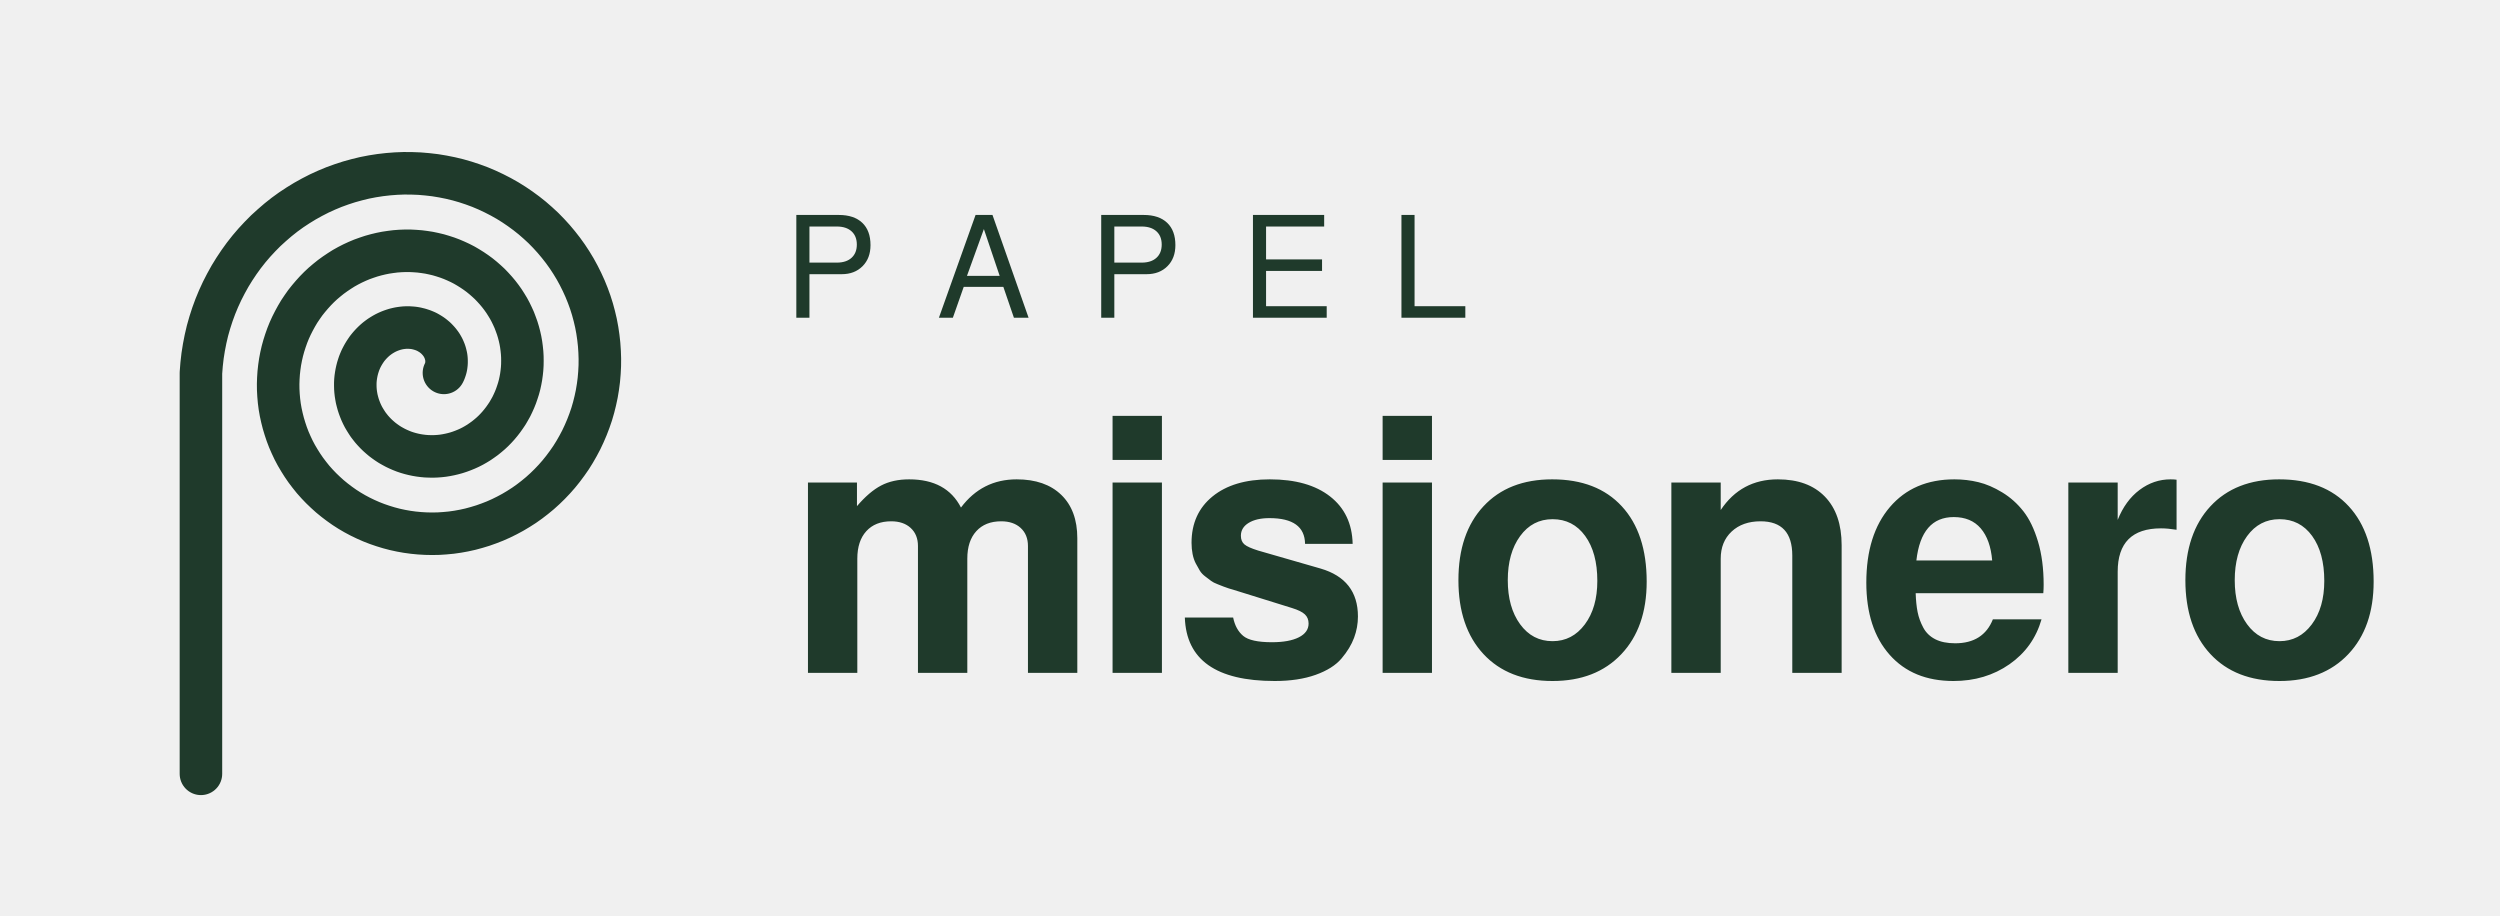
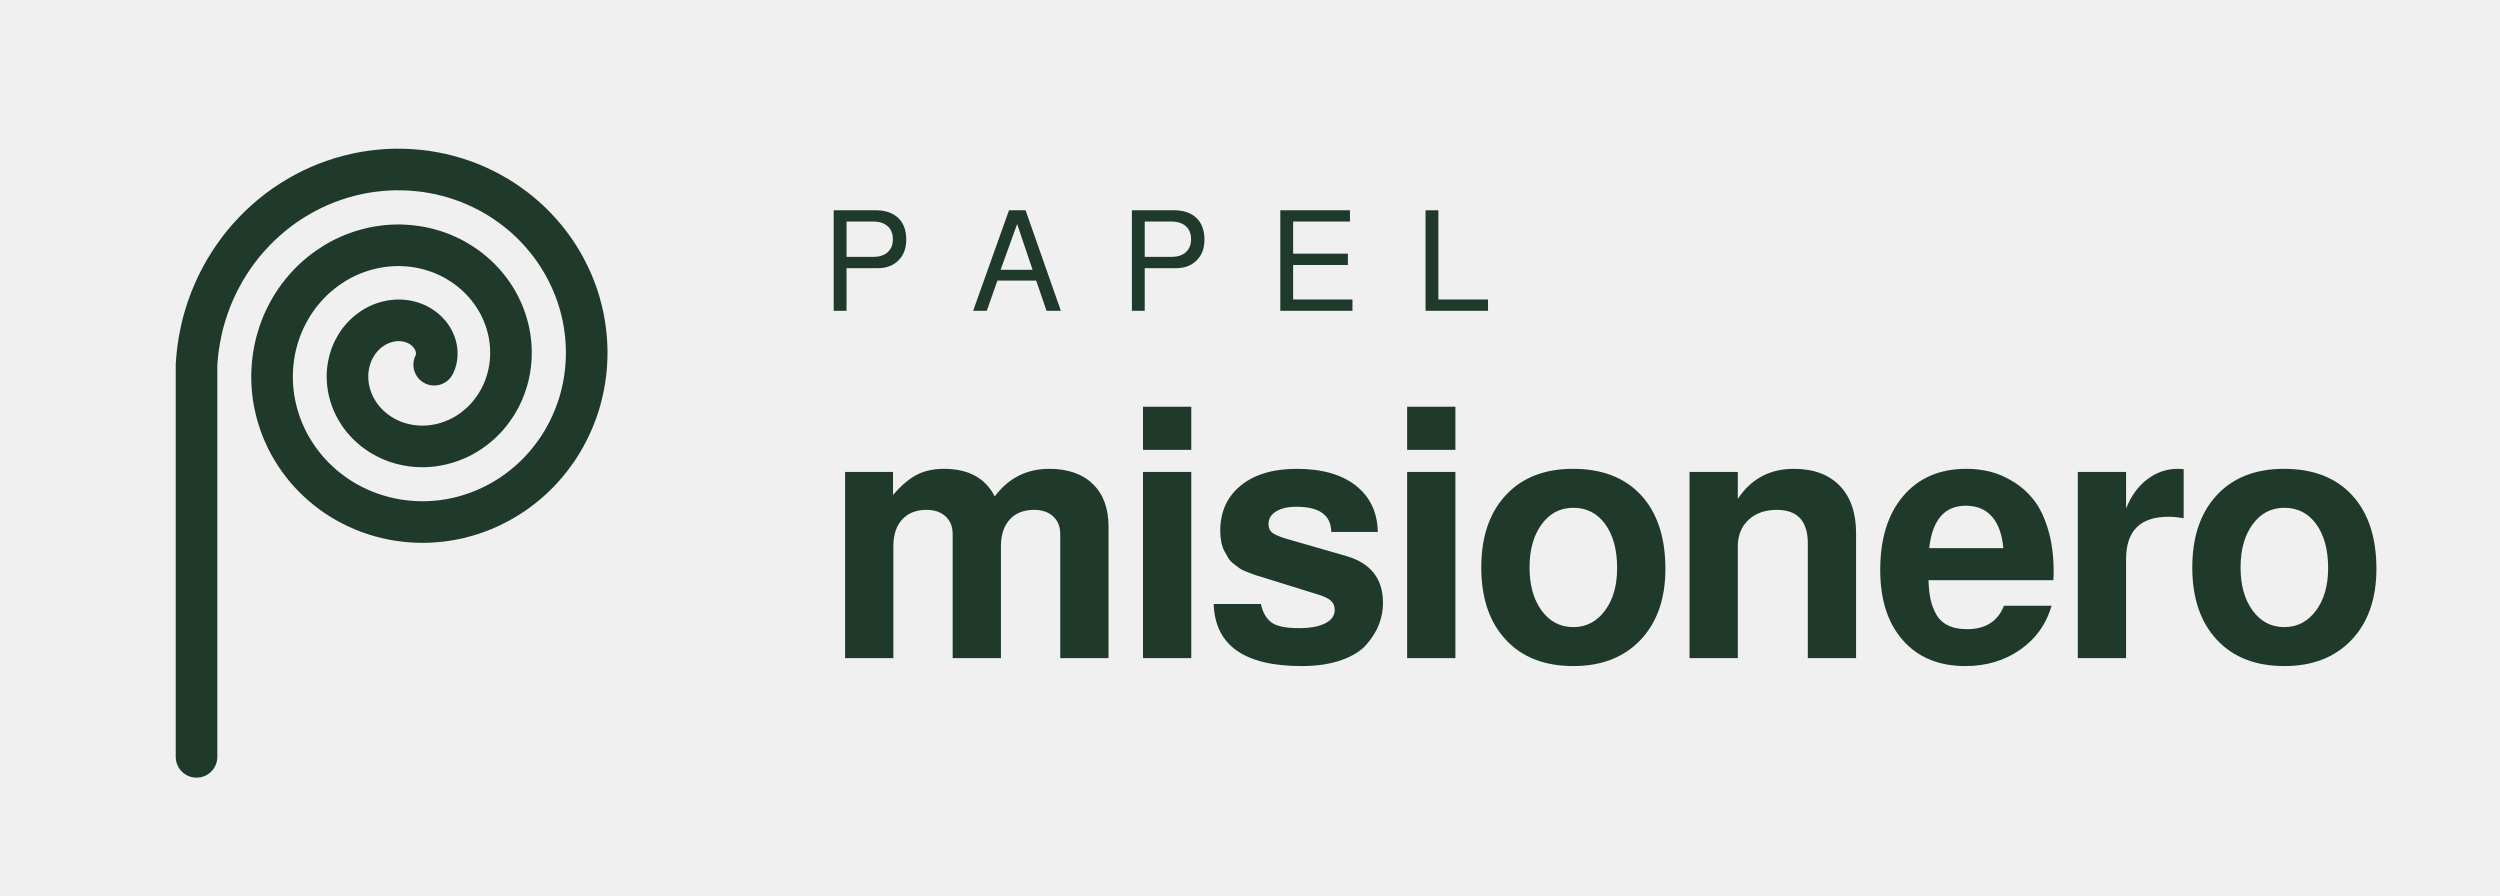
- <svg xmlns="http://www.w3.org/2000/svg" viewBox="0 0 535 196" width="535" height="196">
+ <svg xmlns="http://www.w3.org/2000/svg" viewBox="0 0 547 196" width="547" height="196">
  <g transform="translate(4 20) scale(1.3)">
    <mask id="iN11F3A2B" maskUnits="userSpaceOnUse" x="0" y="0" width="120" height="120">
      <g fill="#fff" stroke="#fff">
        <path d="M70.00 46.00 L70.08 45.84 L70.15 45.67 L70.21 45.50 L70.27 45.32 L70.32 45.14 L70.36 44.95 L70.39 44.76 L70.41 44.57 L70.43 44.37 L70.43 44.16 L70.43 43.96 L70.42 43.75 L70.40 43.54 L70.37 43.32 L70.32 43.11 L70.27 42.90 L70.21 42.68 L70.14 42.47 L70.05 42.25 L69.96 42.04 L69.86 41.83 L69.74 41.62 L69.62 41.41 L69.48 41.21 L69.33 41.01 L69.18 40.82 L69.01 40.63 L68.83 40.44 L68.65 40.26 L68.45 40.09 L68.24 39.92 L68.03 39.76 L67.80 39.61 L67.57 39.47 L67.33 39.33 L67.08 39.20 L66.82 39.09 L66.55 38.98 L66.28 38.89 L66.00 38.80 L65.71 38.73 L65.42 38.66 L65.13 38.61 L64.82 38.57 L64.52 38.55 L64.21 38.53 L63.89 38.53 L63.58 38.54 L63.26 38.57 L62.94 38.61 L62.62 38.66 L62.30 38.73 L61.97 38.81 L61.65 38.91 L61.33 39.02 L61.02 39.14 L60.70 39.28 L60.39 39.43 L60.08 39.60 L59.78 39.78 L59.48 39.97 L59.19 40.18 L58.90 40.40 L58.62 40.64 L58.35 40.89 L58.09 41.15 L57.83 41.43 L57.59 41.71 L57.35 42.01 L57.13 42.33 L56.92 42.65 L56.72 42.98 L56.53 43.33 L56.35 43.68 L56.19 44.05 L56.04 44.42 L55.91 44.81 L55.79 45.20 L55.69 45.59 L55.60 46.00 L55.53 46.41 L55.47 46.83 L55.43 47.25 L55.41 47.68 L55.41 48.11 L55.42 48.54 L55.45 48.97 L55.50 49.41 L55.57 49.85 L55.65 50.29 L55.76 50.72 L55.88 51.16 L56.02 51.59 L56.18 52.02 L56.35 52.44 L56.55 52.87 L56.76 53.28 L57.00 53.69 L57.25 54.09 L57.51 54.49 L57.80 54.87 L58.10 55.25 L58.42 55.61 L58.76 55.97 L59.11 56.31 L59.48 56.64 L59.86 56.96 L60.26 57.26 L60.67 57.55 L61.10 57.83 L61.54 58.08 L62.00 58.33 L62.46 58.55 L62.94 58.76 L63.42 58.95 L63.92 59.12 L64.43 59.27 L64.95 59.40 L65.47 59.51 L66.00 59.60 L66.54 59.67 L67.08 59.72 L67.63 59.74 L68.18 59.75 L68.73 59.73 L69.29 59.69 L69.84 59.63 L70.40 59.54 L70.96 59.43 L71.51 59.30 L72.06 59.15 L72.61 58.97 L73.15 58.77 L73.69 58.55 L74.22 58.31 L74.75 58.04 L75.26 57.75 L75.77 57.44 L76.26 57.10 L76.75 56.75 L77.22 56.37 L77.68 55.98 L78.13 55.56 L78.56 55.12 L78.97 54.67 L79.37 54.19 L79.75 53.70 L80.11 53.19 L80.46 52.67 L80.78 52.12 L81.09 51.57 L81.37 50.99 L81.63 50.41 L81.87 49.81 L82.08 49.20 L82.28 48.58 L82.45 47.95 L82.59 47.31 L82.71 46.66 L82.80 46.00 L82.87 45.34 L82.91 44.67 L82.92 44.00 L82.91 43.32 L82.87 42.64 L82.80 41.97 L82.71 41.29 L82.59 40.61 L82.44 39.94 L82.26 39.26 L82.06 38.60 L81.82 37.94 L81.57 37.28 L81.28 36.64 L80.97 36.00 L80.63 35.37 L80.26 34.76 L79.87 34.15 L79.45 33.56 L79.01 32.99 L78.54 32.43 L78.05 31.89 L77.54 31.36 L77.00 30.86 L76.44 30.37 L75.86 29.90 L75.26 29.46 L74.64 29.04 L74.00 28.64 L73.35 28.26 L72.67 27.91 L71.98 27.59 L71.28 27.29 L70.56 27.02 L69.82 26.78 L69.08 26.56 L68.32 26.38 L67.56 26.22 L66.78 26.10 L66.00 26.00 L65.21 25.94 L64.42 25.90 L63.62 25.90 L62.82 25.93 L62.02 25.99 L61.22 26.09 L60.42 26.21 L59.62 26.37 L58.83 26.56 L58.04 26.78 L57.26 27.04 L56.48 27.32 L55.72 27.64 L54.96 27.99 L54.22 28.37 L53.49 28.78 L52.78 29.23 L52.08 29.70 L51.39 30.20 L50.73 30.73 L50.08 31.28 L49.45 31.87 L48.85 32.48 L48.27 33.12 L47.71 33.78 L47.17 34.46 L46.67 35.17 L46.18 35.90 L45.73 36.66 L45.31 37.43 L44.91 38.22 L44.54 39.03 L44.21 39.85 L43.91 40.70 L43.64 41.55 L43.40 42.42 L43.20 43.30 L43.03 44.19 L42.90 45.09 L42.80 46.00 L42.74 46.91 L42.71 47.83 L42.72 48.76 L42.77 49.68 L42.85 50.60 L42.97 51.53 L43.13 52.45 L43.33 53.37 L43.56 54.28 L43.83 55.18 L44.13 56.08 L44.47 56.97 L44.85 57.84 L45.26 58.71 L45.71 59.56 L46.20 60.39 L46.71 61.20 L47.26 62.00 L47.85 62.78 L48.46 63.54 L49.11 64.27 L49.79 64.98 L50.50 65.66 L51.23 66.32 L52.00 66.95 L52.79 67.55 L53.61 68.13 L54.45 68.67 L55.32 69.18 L56.20 69.65 L57.11 70.09 L58.04 70.50 L58.99 70.87 L59.95 71.20 L60.93 71.50 L61.92 71.76 L62.93 71.98 L63.94 72.16 L64.97 72.30 L66.00 72.40 L67.04 72.46 L68.08 72.48 L69.13 72.46 L70.18 72.39 L71.23 72.29 L72.28 72.14 L73.32 71.95 L74.36 71.72 L75.39 71.44 L76.41 71.13 L77.42 70.77 L78.42 70.38 L79.41 69.94 L80.38 69.46 L81.33 68.95 L82.27 68.39 L83.19 67.80 L84.08 67.17 L84.95 66.50 L85.80 65.80 L86.62 65.06 L87.41 64.29 L88.18 63.48 L88.91 62.65 L89.61 61.78 L90.28 60.88 L90.92 59.96 L91.52 59.00 L92.08 58.02 L92.61 57.02 L93.09 56.00 L93.54 54.95 L93.95 53.88 L94.32 52.80 L94.64 51.70 L94.92 50.58 L95.16 49.45 L95.35 48.31 L95.50 47.16 L95.60 46.00 L95.66 44.83 L95.67 43.67 L95.63 42.49 L95.55 41.32 L95.42 40.15 L95.25 38.98 L95.03 37.81 L94.76 36.66 L94.45 35.51 L94.09 34.37 L93.68 33.24 L93.23 32.13 L92.73 31.03 L92.19 29.95 L91.61 28.89 L90.98 27.85 L90.31 26.83 L89.60 25.84 L88.85 24.88 L88.06 23.94 L87.23 23.03 L86.37 22.15 L85.46 21.31 L84.53 20.50 L83.56 19.73 L82.55 18.99 L81.52 18.29 L80.46 17.63 L79.36 17.01 L78.25 16.44 L77.10 15.90 L75.94 15.41 L74.75 14.97 L73.54 14.57 L72.32 14.22 L71.08 13.92 L69.83 13.67 L68.56 13.46 L67.28 13.31 L66.00 13.20 L64.71 13.15 L63.41 13.14 L62.12 13.19 L60.82 13.29 L59.52 13.44 L58.23 13.64 L56.94 13.89 L55.67 14.20 L54.40 14.55 L53.14 14.96 L51.90 15.41 L50.67 15.92 L49.47 16.47 L48.28 17.08 L47.11 17.73 L45.97 18.43 L44.85 19.17 L43.76 19.96 L42.70 20.80 L41.68 21.68 L40.68 22.59 L39.72 23.56 L38.80 24.55 L37.91 25.59 L37.06 26.67 L36.26 27.78 L35.50 28.92 L34.78 30.09 L34.11 31.30 L33.48 32.53 L32.90 33.79 L32.37 35.07 L31.89 36.38 L31.46 37.71 L31.08 39.05 L30.76 40.42 L30.49 41.80 L30.27 43.19 L30.11 44.59 L30.00 46.00 L30.00 112" fill="none" stroke-width="7" stroke-linecap="round" stroke-linejoin="round" />
      </g>
      <g fill="#000" stroke="#000" />
    </mask>
    <rect width="120" height="120" fill="#1F3A2B" mask="url(#iN11F3A2B)" />
  </g>
-   <path d="M186.288 46.458Q186.288 49.265 184.583 50.97Q182.878 52.675 180.132 52.675H173.221V62.0H170.414V40.0H179.498Q182.757 40.0 184.523 41.675Q186.288 43.35 186.288 46.458ZM173.221 50.2H179.075Q181.097 50.2 182.229 49.174Q183.361 48.148 183.361 46.337Q183.361 44.527 182.229 43.501Q181.097 42.475 179.075 42.475H173.221Z M214.716 55.391H206.236L203.912 62.0H200.925L208.771 40.0H212.392L220.118 62.0H216.979ZM213.931 53.037 210.551 43.018 206.93 53.037Z M251.534 46.458Q251.534 49.265 249.829 50.97Q248.123 52.675 245.377 52.675H238.466V62.0H235.66V40.0H244.743Q248.003 40.0 249.768 41.675Q251.534 43.35 251.534 46.458ZM238.466 50.2H244.321Q246.343 50.2 247.475 49.174Q248.606 48.148 248.606 46.337Q248.606 44.527 247.475 43.501Q246.343 42.475 244.321 42.475H238.466Z M270.938 51.981V59.525H283.915V62.0H268.132V40.0H283.372V42.475H270.938V49.506H282.919V51.981Z M302.716 40.0V59.525H313.58V62.0H299.909V40.0Z M172.904 97.259H183.391V102.314Q186.032 99.221 188.559 97.901Q191.086 96.58 194.557 96.58Q202.554 96.58 205.647 102.616Q210.174 96.58 217.568 96.58Q223.679 96.58 227.112 99.9Q230.545 103.219 230.545 109.18V138.0H219.982V110.84Q219.982 108.425 218.436 106.992Q216.889 105.558 214.248 105.558Q210.853 105.558 208.929 107.671Q207.005 109.783 207.005 113.556V138.0H196.443V110.84Q196.443 108.425 194.896 106.992Q193.35 105.558 190.709 105.558Q187.314 105.558 185.39 107.671Q183.466 109.783 183.466 113.556V138.0H172.904Z M248.652 97.259V138.0H238.089V97.259ZM248.652 83.0V92.431H238.089V83.0Z M263.892 126.155Q264.42 128.72 266.042 130.078Q267.664 131.436 272.191 131.436Q275.888 131.436 277.962 130.38Q280.037 129.324 280.037 127.438Q280.037 126.23 279.245 125.476Q278.453 124.722 276.491 124.118L263.892 120.195Q263.816 120.195 262.986 119.931Q262.156 119.667 261.817 119.516Q261.477 119.365 260.572 119.025Q259.667 118.686 259.176 118.309Q258.686 117.931 257.931 117.366Q257.177 116.8 256.762 116.121Q256.347 115.442 255.894 114.574Q255.442 113.706 255.215 112.575Q254.989 111.443 254.989 110.16Q254.989 103.898 259.478 100.239Q263.967 96.58 271.738 96.58Q279.962 96.58 284.639 100.239Q289.317 103.898 289.468 110.387H279.283Q279.207 104.879 271.663 104.879Q268.871 104.879 267.211 105.898Q265.551 106.916 265.551 108.652Q265.551 109.859 266.306 110.5Q267.06 111.141 269.248 111.82L282.602 115.668Q290.599 118.007 290.599 125.929Q290.599 128.267 289.77 130.493Q288.94 132.719 287.091 134.907Q285.243 137.095 281.546 138.415Q277.849 139.735 272.794 139.735Q254.008 139.735 253.556 126.155Z M306.443 97.259V138.0H295.881V97.259ZM306.443 83.0V92.431H295.881V83.0Z M332.17 96.58Q341.752 96.58 347.071 102.352Q352.39 108.123 352.39 118.46Q352.39 128.267 346.957 134.001Q341.525 139.735 332.246 139.735Q322.815 139.735 317.458 133.964Q312.102 128.192 312.102 118.158Q312.102 108.123 317.458 102.352Q322.815 96.58 332.17 96.58ZM332.246 105.106Q327.945 105.106 325.305 108.727Q322.664 112.348 322.664 118.158Q322.664 123.967 325.305 127.588Q327.945 131.21 332.246 131.21Q336.471 131.21 339.149 127.626Q341.827 124.043 341.827 118.309Q341.827 112.273 339.224 108.689Q336.621 105.106 332.246 105.106Z M357.671 97.259H368.233V103.144Q372.609 96.58 380.455 96.58Q386.944 96.58 390.527 100.277Q394.111 103.974 394.111 110.689V138.0H383.549V112.877Q383.549 105.558 376.759 105.558Q372.911 105.558 370.572 107.746Q368.233 109.934 368.233 113.556V138.0H357.671Z M418.254 96.58Q420.894 96.58 423.384 97.184Q425.874 97.787 428.477 99.372Q431.08 100.956 433.003 103.408Q434.927 105.86 436.134 109.896Q437.342 113.933 437.342 119.139Q437.342 120.044 437.266 120.949H409.955Q410.03 123.288 410.37 124.986Q410.709 126.683 411.577 128.305Q412.444 129.927 414.142 130.795Q415.84 131.663 418.405 131.663Q424.44 131.663 426.477 126.532H436.889Q435.154 132.568 430.023 136.152Q424.893 139.735 418.027 139.735Q409.351 139.735 404.372 134.115Q399.392 128.494 399.392 118.686Q399.392 108.425 404.447 102.503Q409.502 96.58 418.254 96.58ZM426.326 113.933Q425.949 109.481 423.874 107.067Q421.8 104.653 418.103 104.653Q411.162 104.653 410.106 113.933Z M442.623 97.259H453.185V105.257Q454.845 101.107 457.863 98.844Q460.881 96.58 464.502 96.58Q465.181 96.58 465.785 96.656V107.369Q463.898 107.067 462.465 107.067Q453.185 107.067 453.185 116.347V138.0H442.623Z M487.739 96.58Q497.321 96.58 502.64 102.352Q507.959 108.123 507.959 118.46Q507.959 128.267 502.527 134.001Q497.095 139.735 487.815 139.735Q478.384 139.735 473.027 133.964Q467.671 128.192 467.671 118.158Q467.671 108.123 473.027 102.352Q478.384 96.58 487.739 96.58ZM487.815 105.106Q483.514 105.106 480.874 108.727Q478.233 112.348 478.233 118.158Q478.233 123.967 480.874 127.588Q483.514 131.21 487.815 131.21Q492.04 131.21 494.718 127.626Q497.396 124.043 497.396 118.309Q497.396 112.273 494.794 108.689Q492.191 105.106 487.815 105.106Z" fill="#1F3A2B" transform="translate(0 6)" />
+   <path d="M198.288 46.458Q198.288 49.265 196.583 50.97Q194.878 52.675 192.132 52.675H185.221V62.0H182.414V40.0H191.498Q194.757 40.0 196.523 41.675Q198.288 43.35 198.288 46.458ZM185.221 50.2H191.075Q193.097 50.2 194.229 49.174Q195.361 48.148 195.361 46.337Q195.361 44.527 194.229 43.501Q193.097 42.475 191.075 42.475H185.221Z M226.716 55.391H218.236L215.912 62.0H212.925L220.771 40.0H224.392L232.118 62.0H228.979ZM225.931 53.037 222.551 43.018 218.93 53.037Z M263.534 46.458Q263.534 49.265 261.829 50.97Q260.123 52.675 257.377 52.675H250.466V62.0H247.66V40.0H256.743Q260.003 40.0 261.768 41.675Q263.534 43.35 263.534 46.458ZM250.466 50.2H256.321Q258.343 50.2 259.475 49.174Q260.606 48.148 260.606 46.337Q260.606 44.527 259.475 43.501Q258.343 42.475 256.321 42.475H250.466Z M282.938 51.981V59.525H295.915V62.0H280.132V40.0H295.372V42.475H282.938V49.506H294.919V51.981Z M314.716 40.0V59.525H325.58V62.0H311.909V40.0Z M184.904 97.259H195.391V102.314Q198.032 99.221 200.559 97.901Q203.086 96.58 206.557 96.58Q214.554 96.58 217.647 102.616Q222.174 96.58 229.568 96.58Q235.679 96.58 239.112 99.9Q242.545 103.219 242.545 109.18V138.0H231.982V110.84Q231.982 108.425 230.436 106.992Q228.889 105.558 226.248 105.558Q222.853 105.558 220.929 107.671Q219.005 109.783 219.005 113.556V138.0H208.443V110.84Q208.443 108.425 206.896 106.992Q205.35 105.558 202.709 105.558Q199.314 105.558 197.39 107.671Q195.466 109.783 195.466 113.556V138.0H184.904Z M260.652 97.259V138.0H250.089V97.259ZM260.652 83.0V92.431H250.089V83.0Z M275.892 126.155Q276.42 128.72 278.042 130.078Q279.664 131.436 284.191 131.436Q287.888 131.436 289.962 130.38Q292.037 129.324 292.037 127.438Q292.037 126.23 291.245 125.476Q290.453 124.722 288.491 124.118L275.892 120.195Q275.816 120.195 274.986 119.931Q274.156 119.667 273.817 119.516Q273.477 119.365 272.572 119.025Q271.667 118.686 271.176 118.309Q270.686 117.931 269.931 117.366Q269.177 116.8 268.762 116.121Q268.347 115.442 267.894 114.574Q267.442 113.706 267.215 112.575Q266.989 111.443 266.989 110.16Q266.989 103.898 271.478 100.239Q275.967 96.58 283.738 96.58Q291.962 96.58 296.639 100.239Q301.317 103.898 301.468 110.387H291.283Q291.207 104.879 283.663 104.879Q280.871 104.879 279.211 105.898Q277.551 106.916 277.551 108.652Q277.551 109.859 278.306 110.5Q279.06 111.141 281.248 111.82L294.602 115.668Q302.599 118.007 302.599 125.929Q302.599 128.267 301.77 130.493Q300.94 132.719 299.091 134.907Q297.243 137.095 293.546 138.415Q289.849 139.735 284.794 139.735Q266.008 139.735 265.556 126.155Z M318.443 97.259V138.0H307.881V97.259ZM318.443 83.0V92.431H307.881V83.0Z M344.17 96.58Q353.752 96.58 359.071 102.352Q364.39 108.123 364.39 118.46Q364.39 128.267 358.957 134.001Q353.525 139.735 344.246 139.735Q334.815 139.735 329.458 133.964Q324.102 128.192 324.102 118.158Q324.102 108.123 329.458 102.352Q334.815 96.58 344.17 96.58ZM344.246 105.106Q339.945 105.106 337.305 108.727Q334.664 112.348 334.664 118.158Q334.664 123.967 337.305 127.588Q339.945 131.21 344.246 131.21Q348.471 131.21 351.149 127.626Q353.827 124.043 353.827 118.309Q353.827 112.273 351.224 108.689Q348.621 105.106 344.246 105.106Z M369.671 97.259H380.233V103.144Q384.609 96.58 392.455 96.58Q398.944 96.58 402.527 100.277Q406.111 103.974 406.111 110.689V138.0H395.549V112.877Q395.549 105.558 388.759 105.558Q384.911 105.558 382.572 107.746Q380.233 109.934 380.233 113.556V138.0H369.671Z M430.254 96.58Q432.894 96.58 435.384 97.184Q437.874 97.787 440.477 99.372Q443.08 100.956 445.003 103.408Q446.927 105.86 448.134 109.896Q449.342 113.933 449.342 119.139Q449.342 120.044 449.266 120.949H421.955Q422.03 123.288 422.37 124.986Q422.709 126.683 423.577 128.305Q424.444 129.927 426.142 130.795Q427.84 131.663 430.405 131.663Q436.44 131.663 438.477 126.532H448.889Q447.154 132.568 442.023 136.152Q436.893 139.735 430.027 139.735Q421.351 139.735 416.372 134.115Q411.392 128.494 411.392 118.686Q411.392 108.425 416.447 102.503Q421.502 96.58 430.254 96.58ZM438.326 113.933Q437.949 109.481 435.874 107.067Q433.8 104.653 430.103 104.653Q423.162 104.653 422.106 113.933Z M454.623 97.259H465.185V105.257Q466.845 101.107 469.863 98.844Q472.881 96.58 476.502 96.58Q477.181 96.58 477.785 96.656V107.369Q475.898 107.067 474.465 107.067Q465.185 107.067 465.185 116.347V138.0H454.623Z M499.739 96.58Q509.321 96.58 514.64 102.352Q519.959 108.123 519.959 118.46Q519.959 128.267 514.527 134.001Q509.095 139.735 499.815 139.735Q490.384 139.735 485.027 133.964Q479.671 128.192 479.671 118.158Q479.671 108.123 485.027 102.352Q490.384 96.58 499.739 96.58ZM499.815 105.106Q495.514 105.106 492.874 108.727Q490.233 112.348 490.233 118.158Q490.233 123.967 492.874 127.588Q495.514 131.21 499.815 131.21Q504.04 131.21 506.718 127.626Q509.396 124.043 509.396 118.309Q509.396 112.273 506.794 108.689Q504.191 105.106 499.815 105.106Z" fill="#1F3A2B" transform="translate(0 6)" />
</svg>
